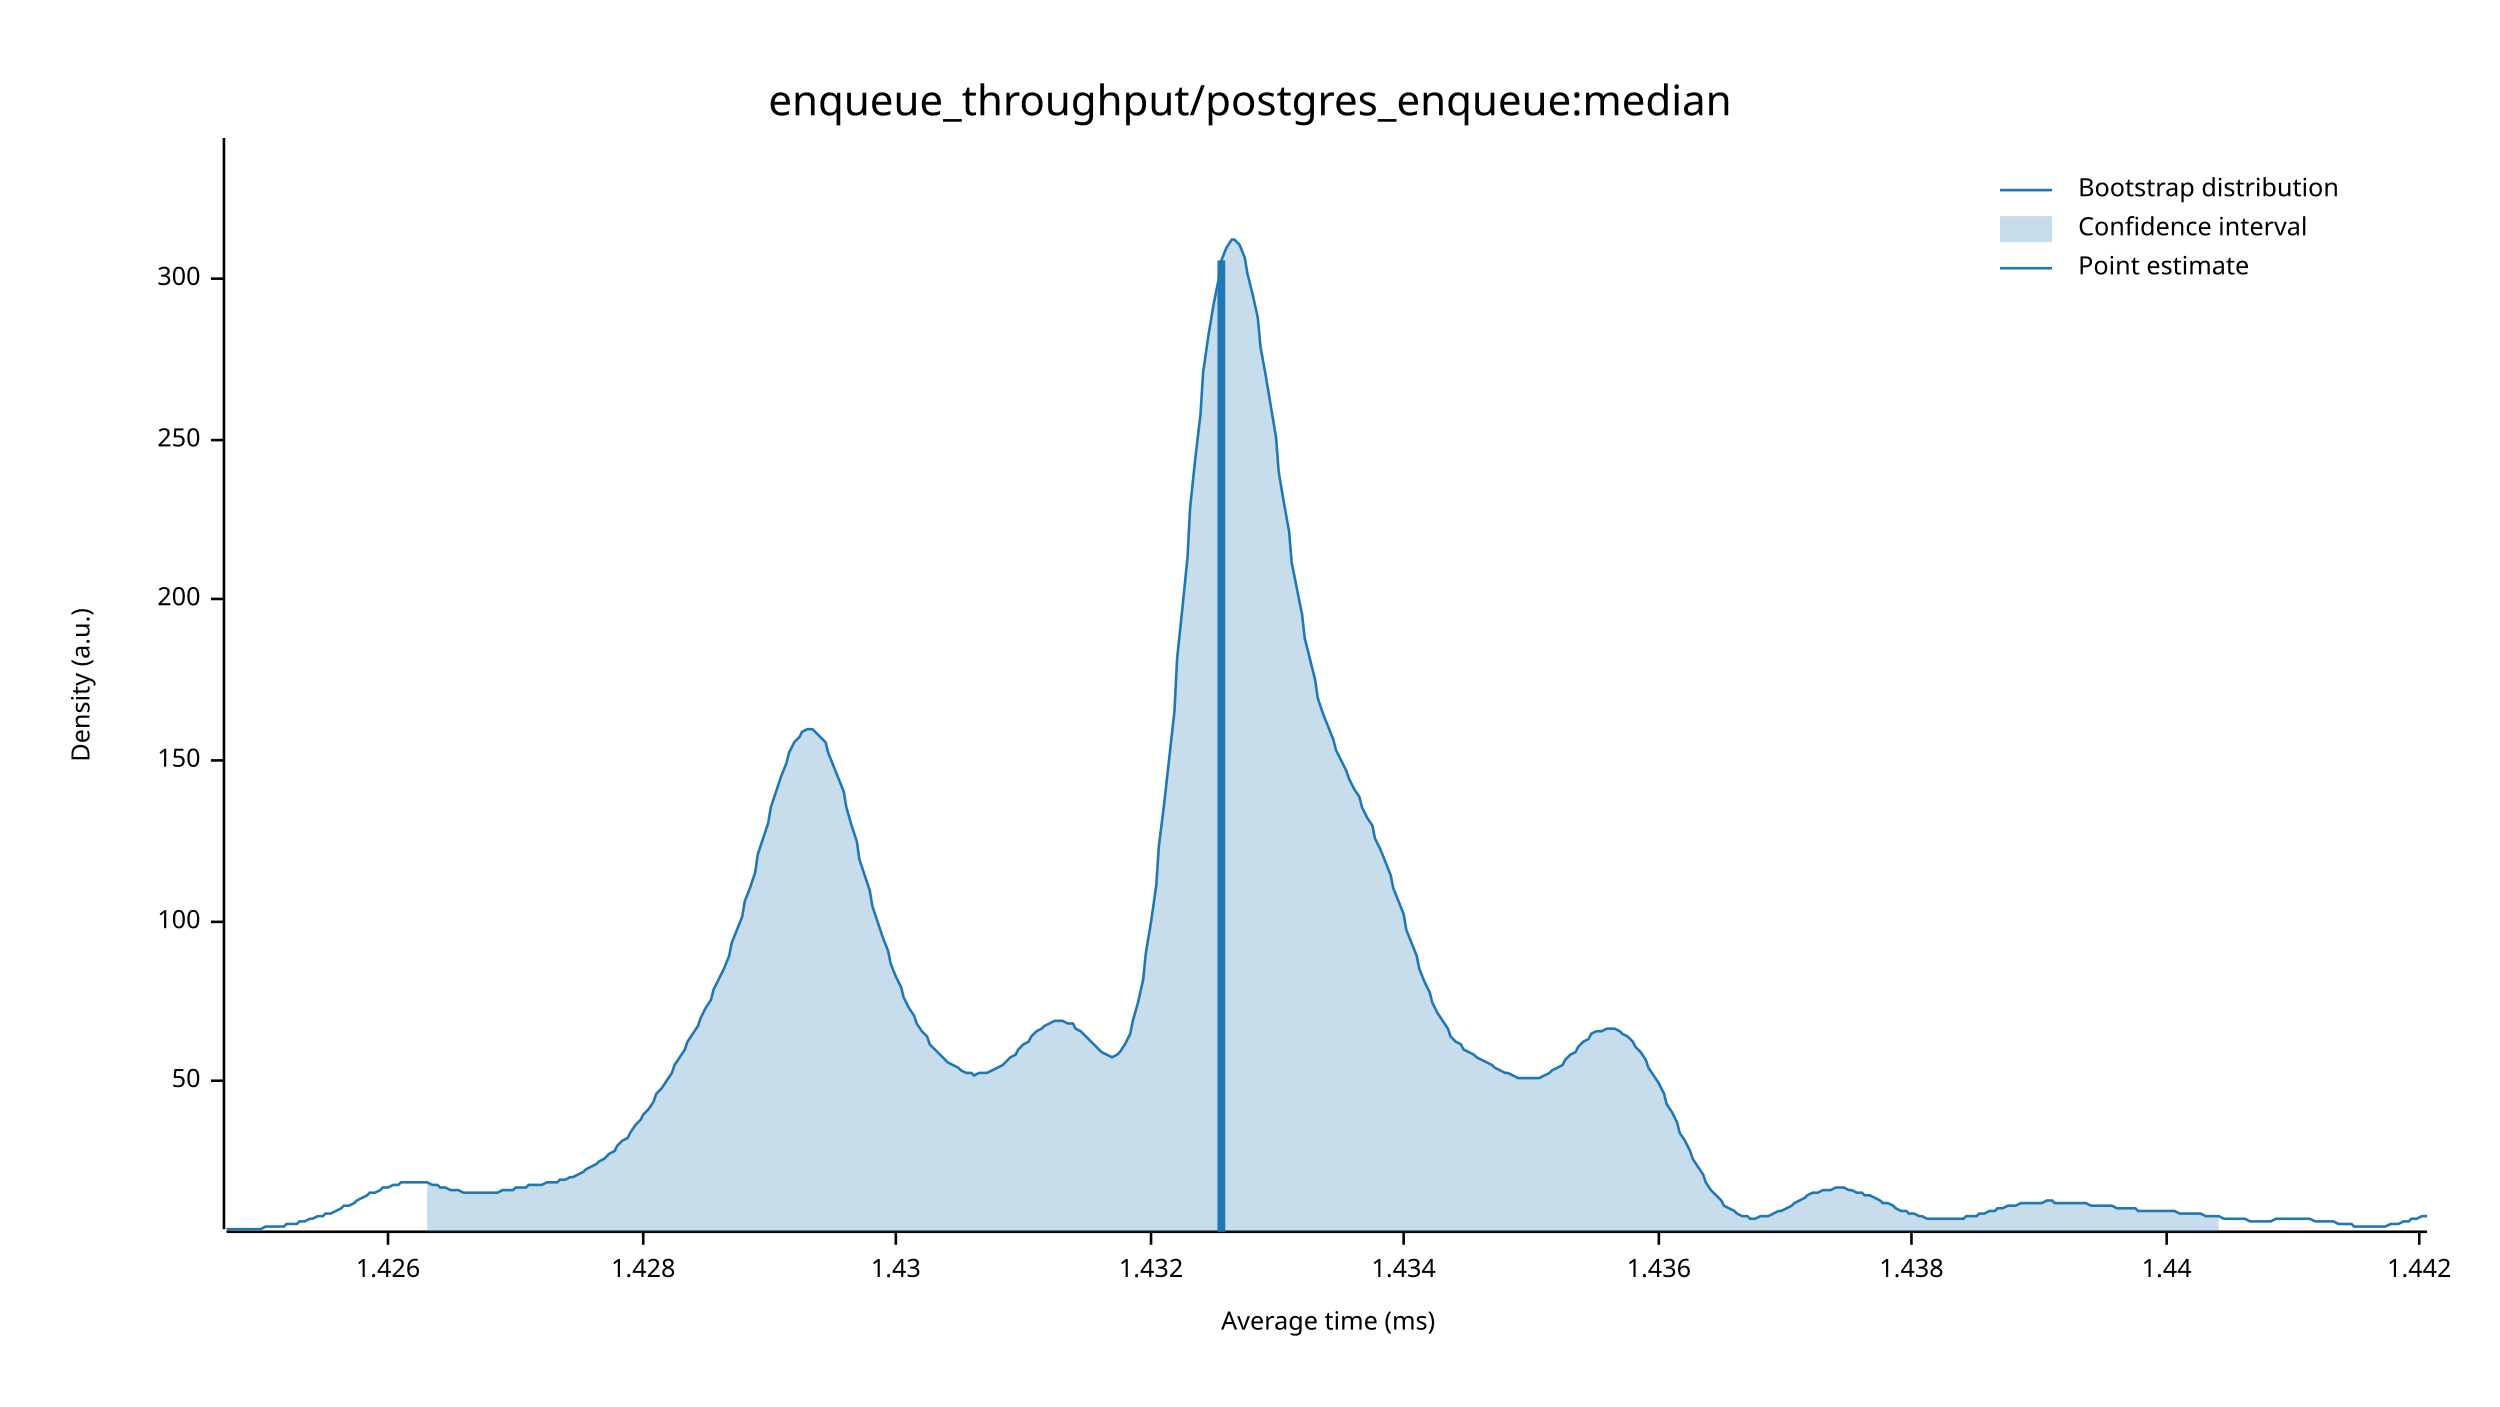
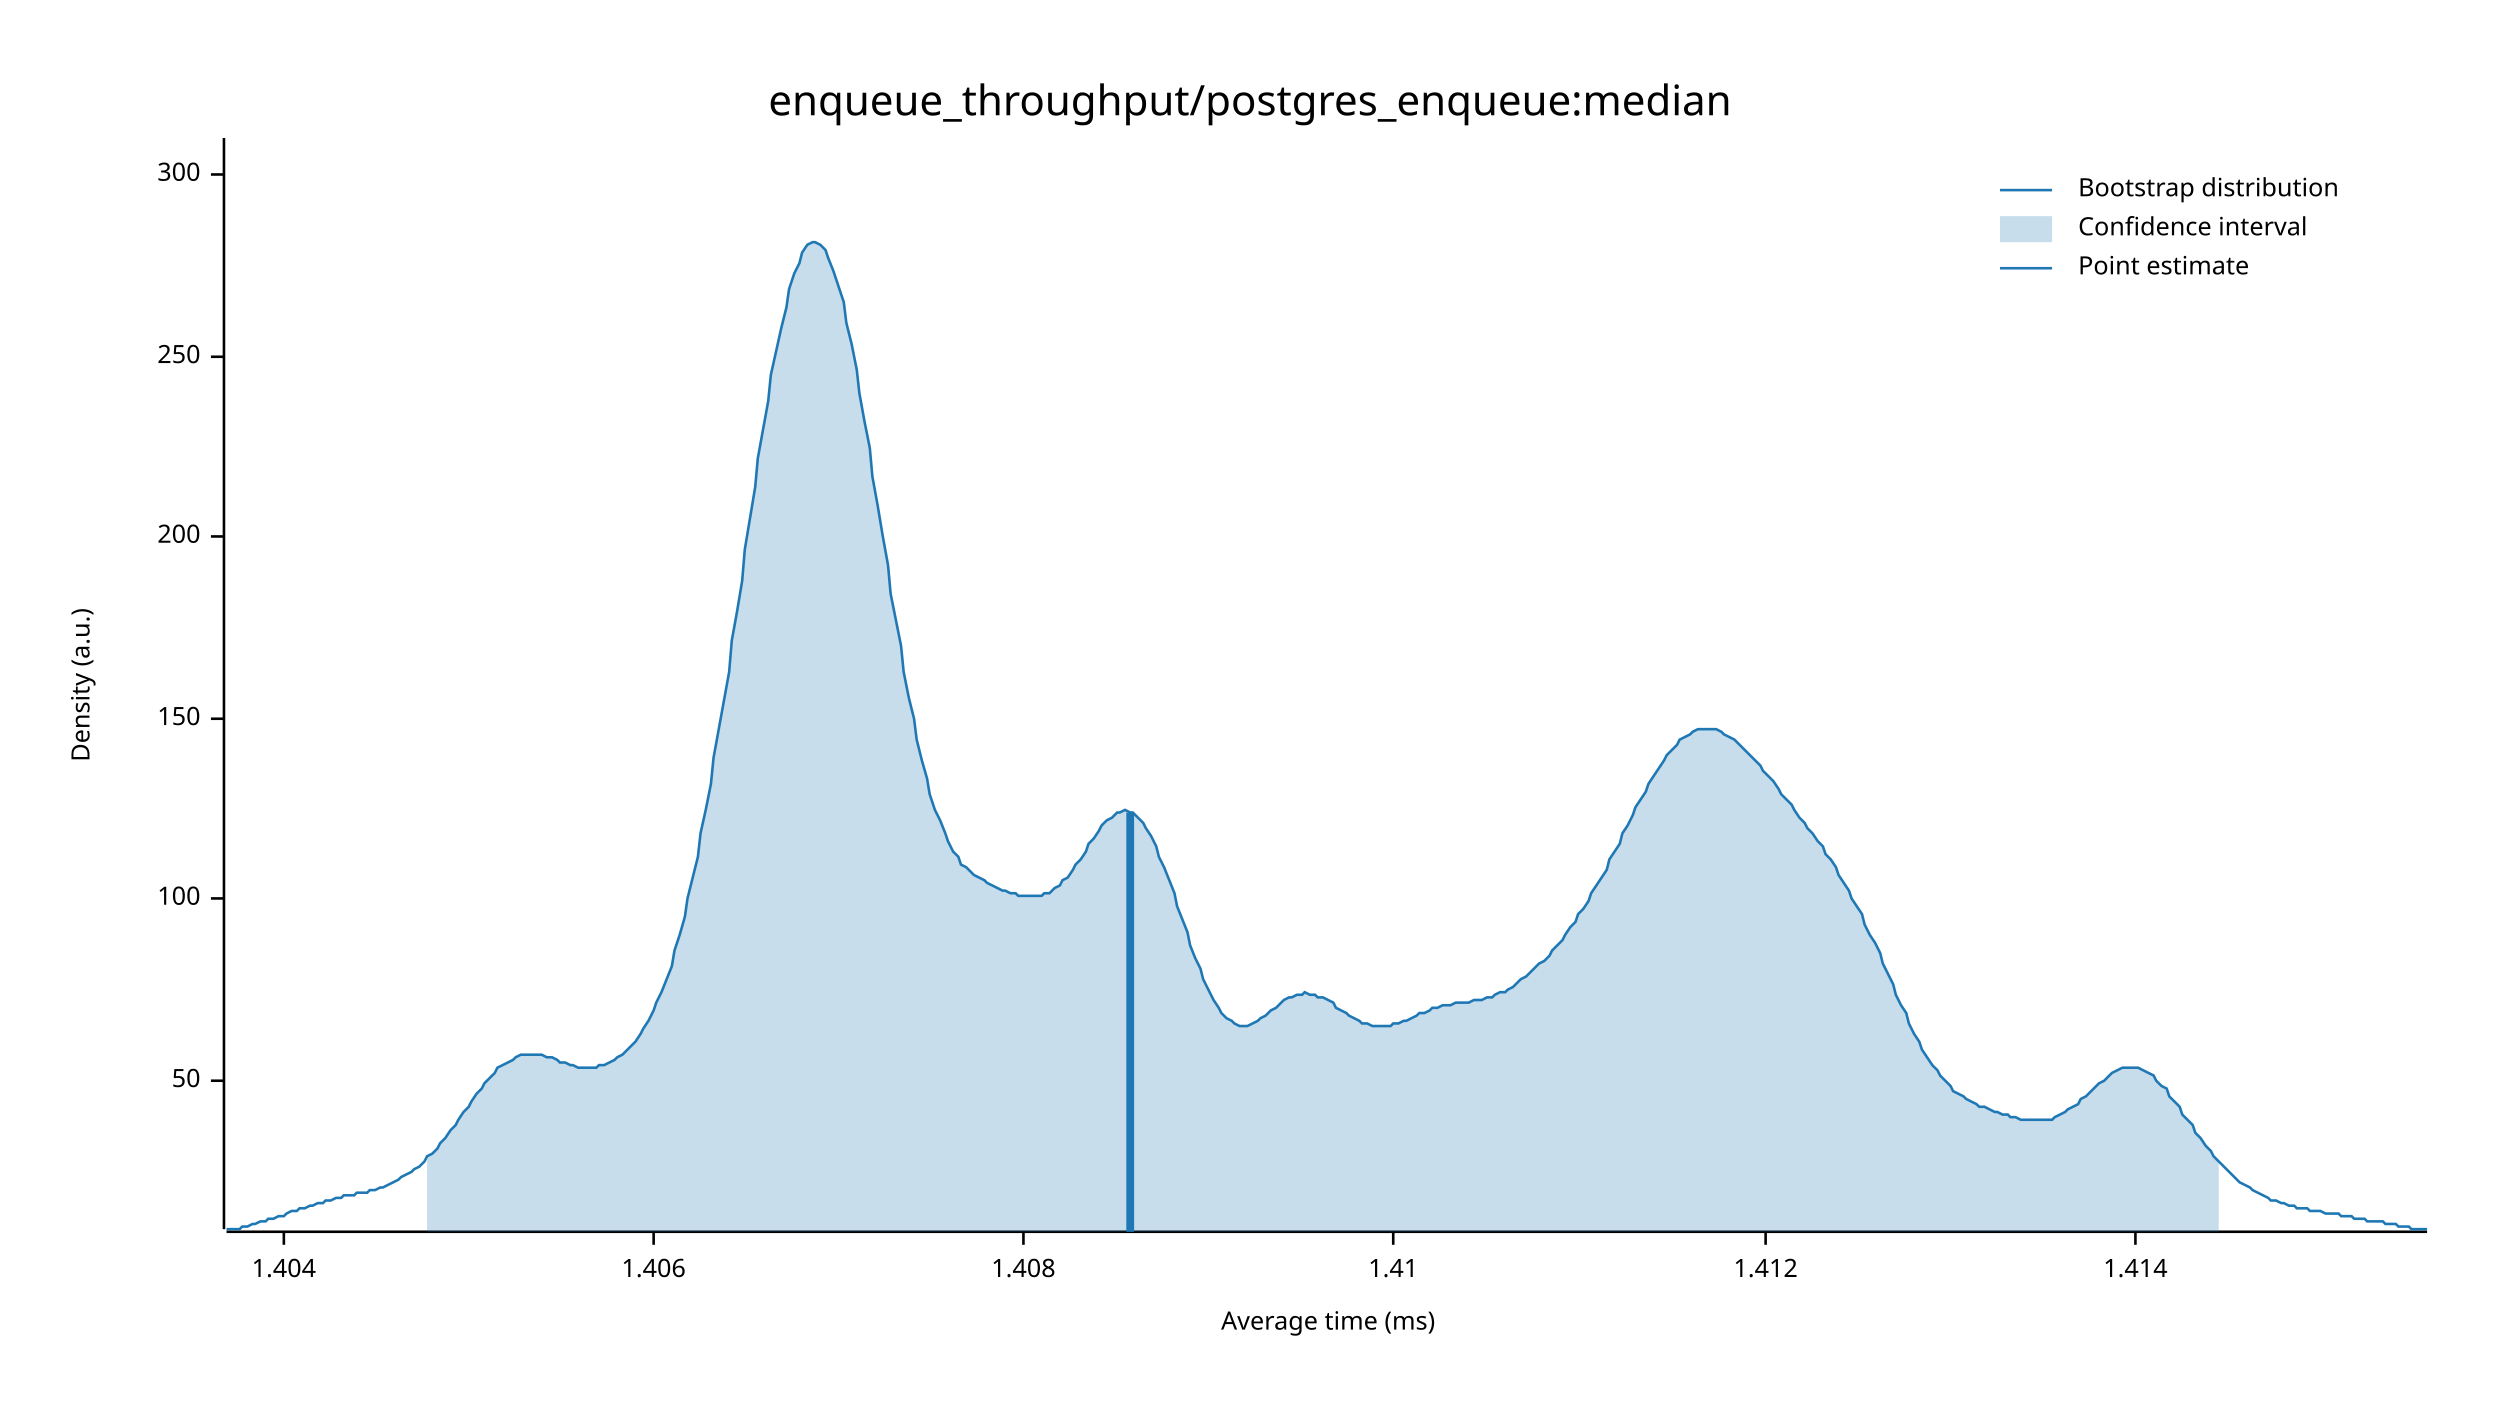
<svg xmlns="http://www.w3.org/2000/svg" width="960" height="540" viewBox="0 0 960 540">
  <text x="480" y="32" dy="0.76em" text-anchor="middle" font-family="sans-serif" font-size="16.129" opacity="1" fill="#000000">
enqueue_throughput/postgres_enqueue:median
</text>
  <text x="27" y="263" dy="0.76em" text-anchor="middle" font-family="sans-serif" font-size="9.677" opacity="1" fill="#000000" transform="rotate(270, 27, 263)">
Density (a.u.)
</text>
  <text x="510" y="513" dy="-0.5ex" text-anchor="middle" font-family="sans-serif" font-size="9.677" opacity="1" fill="#000000">
Average time (ms)
</text>
  <polyline fill="none" opacity="1" stroke="#000000" stroke-width="1" points="86,53 86,472 " />
  <text x="77" y="415" dy="0.5ex" text-anchor="end" font-family="sans-serif" font-size="9.677" opacity="1" fill="#000000">
50
</text>
  <polyline fill="none" opacity="1" stroke="#000000" stroke-width="1" points="81,415 86,415 " />
-   <text x="77" y="354" dy="0.5ex" text-anchor="end" font-family="sans-serif" font-size="9.677" opacity="1" fill="#000000">
+   <text x="77" y="345" dy="0.5ex" text-anchor="end" font-family="sans-serif" font-size="9.677" opacity="1" fill="#000000">
100
</text>
-   <polyline fill="none" opacity="1" stroke="#000000" stroke-width="1" points="81,354 86,354 " />
-   <text x="77" y="292" dy="0.5ex" text-anchor="end" font-family="sans-serif" font-size="9.677" opacity="1" fill="#000000">
+   <polyline fill="none" opacity="1" stroke="#000000" stroke-width="1" points="81,345 86,345 " />
+   <text x="77" y="276" dy="0.5ex" text-anchor="end" font-family="sans-serif" font-size="9.677" opacity="1" fill="#000000">
150
</text>
-   <polyline fill="none" opacity="1" stroke="#000000" stroke-width="1" points="81,292 86,292 " />
-   <text x="77" y="230" dy="0.5ex" text-anchor="end" font-family="sans-serif" font-size="9.677" opacity="1" fill="#000000">
+   <polyline fill="none" opacity="1" stroke="#000000" stroke-width="1" points="81,276 86,276 " />
+   <text x="77" y="206" dy="0.5ex" text-anchor="end" font-family="sans-serif" font-size="9.677" opacity="1" fill="#000000">
200
</text>
-   <polyline fill="none" opacity="1" stroke="#000000" stroke-width="1" points="81,230 86,230 " />
-   <text x="77" y="169" dy="0.5ex" text-anchor="end" font-family="sans-serif" font-size="9.677" opacity="1" fill="#000000">
+   <polyline fill="none" opacity="1" stroke="#000000" stroke-width="1" points="81,206 86,206 " />
+   <text x="77" y="137" dy="0.5ex" text-anchor="end" font-family="sans-serif" font-size="9.677" opacity="1" fill="#000000">
250
</text>
-   <polyline fill="none" opacity="1" stroke="#000000" stroke-width="1" points="81,169 86,169 " />
-   <text x="77" y="107" dy="0.5ex" text-anchor="end" font-family="sans-serif" font-size="9.677" opacity="1" fill="#000000">
+   <polyline fill="none" opacity="1" stroke="#000000" stroke-width="1" points="81,137 86,137 " />
+   <text x="77" y="67" dy="0.5ex" text-anchor="end" font-family="sans-serif" font-size="9.677" opacity="1" fill="#000000">
300
</text>
-   <polyline fill="none" opacity="1" stroke="#000000" stroke-width="1" points="81,107 86,107 " />
+   <polyline fill="none" opacity="1" stroke="#000000" stroke-width="1" points="81,67 86,67 " />
  <polyline fill="none" opacity="1" stroke="#000000" stroke-width="1" points="87,473 932,473 " />
-   <text x="149" y="483" dy="0.76em" text-anchor="middle" font-family="sans-serif" font-size="9.677" opacity="1" fill="#000000">
- 1.426
+   <text x="109" y="483" dy="0.76em" text-anchor="middle" font-family="sans-serif" font-size="9.677" opacity="1" fill="#000000">
+ 1.404
</text>
-   <polyline fill="none" opacity="1" stroke="#000000" stroke-width="1" points="149,473 149,478 " />
-   <text x="247" y="483" dy="0.76em" text-anchor="middle" font-family="sans-serif" font-size="9.677" opacity="1" fill="#000000">
- 1.428
+   <polyline fill="none" opacity="1" stroke="#000000" stroke-width="1" points="109,473 109,478 " />
+   <text x="251" y="483" dy="0.76em" text-anchor="middle" font-family="sans-serif" font-size="9.677" opacity="1" fill="#000000">
+ 1.406
</text>
-   <polyline fill="none" opacity="1" stroke="#000000" stroke-width="1" points="247,473 247,478 " />
-   <text x="344" y="483" dy="0.76em" text-anchor="middle" font-family="sans-serif" font-size="9.677" opacity="1" fill="#000000">
- 1.43
+   <polyline fill="none" opacity="1" stroke="#000000" stroke-width="1" points="251,473 251,478 " />
+   <text x="393" y="483" dy="0.76em" text-anchor="middle" font-family="sans-serif" font-size="9.677" opacity="1" fill="#000000">
+ 1.408
</text>
-   <polyline fill="none" opacity="1" stroke="#000000" stroke-width="1" points="344,473 344,478 " />
-   <text x="442" y="483" dy="0.76em" text-anchor="middle" font-family="sans-serif" font-size="9.677" opacity="1" fill="#000000">
- 1.432
+   <polyline fill="none" opacity="1" stroke="#000000" stroke-width="1" points="393,473 393,478 " />
+   <text x="535" y="483" dy="0.76em" text-anchor="middle" font-family="sans-serif" font-size="9.677" opacity="1" fill="#000000">
+ 1.41
</text>
-   <polyline fill="none" opacity="1" stroke="#000000" stroke-width="1" points="442,473 442,478 " />
-   <text x="539" y="483" dy="0.76em" text-anchor="middle" font-family="sans-serif" font-size="9.677" opacity="1" fill="#000000">
- 1.434
+   <polyline fill="none" opacity="1" stroke="#000000" stroke-width="1" points="535,473 535,478 " />
+   <text x="678" y="483" dy="0.76em" text-anchor="middle" font-family="sans-serif" font-size="9.677" opacity="1" fill="#000000">
+ 1.412
</text>
-   <polyline fill="none" opacity="1" stroke="#000000" stroke-width="1" points="539,473 539,478 " />
-   <text x="637" y="483" dy="0.76em" text-anchor="middle" font-family="sans-serif" font-size="9.677" opacity="1" fill="#000000">
- 1.436
+   <polyline fill="none" opacity="1" stroke="#000000" stroke-width="1" points="678,473 678,478 " />
+   <text x="820" y="483" dy="0.76em" text-anchor="middle" font-family="sans-serif" font-size="9.677" opacity="1" fill="#000000">
+ 1.414
</text>
-   <polyline fill="none" opacity="1" stroke="#000000" stroke-width="1" points="637,473 637,478 " />
-   <text x="734" y="483" dy="0.76em" text-anchor="middle" font-family="sans-serif" font-size="9.677" opacity="1" fill="#000000">
- 1.438
- </text>
-   <polyline fill="none" opacity="1" stroke="#000000" stroke-width="1" points="734,473 734,478 " />
-   <text x="832" y="483" dy="0.76em" text-anchor="middle" font-family="sans-serif" font-size="9.677" opacity="1" fill="#000000">
- 1.44
- </text>
-   <polyline fill="none" opacity="1" stroke="#000000" stroke-width="1" points="832,473 832,478 " />
-   <text x="929" y="483" dy="0.76em" text-anchor="middle" font-family="sans-serif" font-size="9.677" opacity="1" fill="#000000">
- 1.442
- </text>
-   <polyline fill="none" opacity="1" stroke="#000000" stroke-width="1" points="929,473 929,478 " />
-   <polyline fill="none" opacity="1" stroke="#1F78B4" stroke-width="1" points="87,472 88,472 90,472 92,472 93,472 95,472 97,472 98,472 100,472 102,471 103,471 105,471 107,471 109,471 110,470 112,470 114,470 115,469 117,469 119,468 120,468 122,467 124,467 125,466 127,466 129,465 131,464 132,463 134,463 136,462 137,461 139,460 141,459 142,458 144,458 146,457 147,456 149,456 151,455 153,455 154,454 156,454 158,454 159,454 161,454 163,454 164,454 166,455 168,455 169,456 171,456 173,457 175,457 176,457 178,458 180,458 181,458 183,458 185,458 186,458 188,458 190,458 191,458 193,457 195,457 197,457 198,456 200,456 202,456 203,455 205,455 207,455 208,455 210,454 212,454 214,454 215,453 217,453 219,452 220,452 222,451 224,450 225,449 227,448 229,447 230,446 232,445 234,443 236,442 237,440 239,438 241,437 242,435 244,432 246,430 247,428 249,426 251,423 252,420 254,418 256,415 258,412 259,409 261,406 263,403 264,400 266,397 268,394 269,391 271,387 273,384 274,380 276,376 278,372 280,367 281,362 283,357 285,352 286,346 288,341 290,335 291,328 293,322 295,316 296,310 298,304 300,298 302,293 303,289 305,285 307,283 308,281 310,280 312,280 313,281 315,283 317,285 318,289 320,294 322,299 324,304 325,310 327,317 329,323 330,330 332,336 334,342 335,348 337,354 339,360 341,365 342,370 344,375 346,379 347,383 349,387 351,390 352,393 354,396 356,398 357,401 359,403 361,405 363,407 364,408 366,409 368,410 369,411 371,412 373,412 374,413 376,412 378,412 379,412 381,411 383,410 385,409 386,408 388,406 390,405 391,403 393,401 395,400 396,398 398,396 400,395 401,394 403,393 405,392 407,392 408,392 410,393 412,393 413,395 415,396 417,398 418,399 420,401 422,403 423,404 425,405 427,406 429,405 430,404 432,401 434,397 435,392 437,385 439,376 440,366 442,354 444,340 445,325 447,309 449,291 451,273 452,253 454,234 456,214 457,195 459,176 461,159 462,143 464,129 466,117 468,107 469,100 471,95 473,92 474,92 476,94 478,99 479,105 481,113 483,122 484,133 486,144 488,156 490,168 491,181 493,193 495,204 496,216 498,226 500,236 501,245 503,253 505,261 506,268 508,274 510,279 512,284 513,288 515,292 517,296 518,299 520,303 522,306 523,310 525,314 527,317 528,322 530,326 532,331 534,336 535,341 537,346 539,351 540,357 542,362 544,367 545,372 547,377 549,381 550,385 552,389 554,392 556,395 557,398 559,400 561,401 562,403 564,404 566,405 567,406 569,407 571,408 573,409 574,410 576,411 578,412 579,412 581,413 583,414 584,414 586,414 588,414 589,414 591,414 593,413 595,412 596,411 598,410 600,409 601,407 603,405 605,404 606,402 608,400 610,399 611,397 613,396 615,396 617,395 618,395 620,395 622,396 623,397 625,398 627,400 628,402 630,404 632,407 633,410 635,413 637,416 639,420 640,424 642,427 644,431 645,435 647,438 649,442 650,445 652,448 654,451 655,454 657,457 659,459 661,461 662,463 664,464 666,465 667,466 669,467 671,467 672,468 674,468 676,467 677,467 679,467 681,466 683,465 684,465 686,464 688,463 689,462 691,461 693,460 694,459 696,458 698,458 700,457 701,457 703,457 705,456 706,456 708,456 710,457 711,457 713,458 715,458 716,459 718,459 720,460 722,461 723,462 725,462 727,463 728,464 730,465 732,465 733,466 735,466 737,467 738,467 740,468 742,468 744,468 745,468 747,468 749,468 750,468 752,468 754,468 755,467 757,467 759,467 760,466 762,466 764,465 766,465 767,464 769,464 771,463 772,463 774,463 776,462 777,462 779,462 781,462 782,462 784,462 786,461 788,461 789,462 791,462 793,462 794,462 796,462 798,462 799,462 801,462 803,463 804,463 806,463 808,463 810,463 811,463 813,464 815,464 816,464 818,464 820,464 821,465 823,465 825,465 827,465 828,465 830,465 832,465 833,465 835,465 837,466 838,466 840,466 842,466 843,466 845,466 847,467 849,467 850,467 852,467 854,468 855,468 857,468 859,468 860,468 862,468 864,469 865,469 867,469 869,469 871,469 872,469 874,468 876,468 877,468 879,468 881,468 882,468 884,468 886,468 887,468 889,469 891,469 893,469 894,469 896,469 898,470 899,470 901,470 903,470 904,471 906,471 908,471 909,471 911,471 913,471 915,471 916,471 918,470 920,470 921,470 923,469 925,469 926,468 928,468 930,467 932,467 " />
-   <polygon opacity="0.25" fill="#1F78B4" points="164,454 166,455 168,455 169,456 171,456 173,457 175,457 176,457 178,458 180,458 181,458 183,458 185,458 186,458 188,458 190,458 191,458 193,457 195,457 197,457 198,456 200,456 202,456 203,455 205,455 207,455 208,455 210,454 212,454 214,454 215,453 217,453 219,452 220,452 222,451 224,450 225,449 227,448 229,447 230,446 232,445 234,443 236,442 237,440 239,438 241,437 242,435 244,432 246,430 247,428 249,426 251,423 252,420 254,418 256,415 258,412 259,409 261,406 263,403 264,400 266,397 268,394 269,391 271,387 273,384 274,380 276,376 278,372 280,367 281,362 283,357 285,352 286,346 288,341 290,335 291,328 293,322 295,316 296,310 298,304 300,298 302,293 303,289 305,285 307,283 308,281 310,280 312,280 313,281 315,283 317,285 318,289 320,294 322,299 324,304 325,310 327,317 329,323 330,330 332,336 334,342 335,348 337,354 339,360 341,365 342,370 344,375 346,379 347,383 349,387 351,390 352,393 354,396 356,398 357,401 359,403 361,405 363,407 364,408 366,409 368,410 369,411 371,412 373,412 374,413 376,412 378,412 379,412 381,411 383,410 385,409 386,408 388,406 390,405 391,403 393,401 395,400 396,398 398,396 400,395 401,394 403,393 405,392 407,392 408,392 410,393 412,393 413,395 415,396 417,398 418,399 420,401 422,403 423,404 425,405 427,406 429,405 430,404 432,401 434,397 435,392 437,385 439,376 440,366 442,354 444,340 445,325 447,309 449,291 451,273 452,253 454,234 456,214 457,195 459,176 461,159 462,143 464,129 466,117 468,107 469,100 471,95 473,92 474,92 476,94 478,99 479,105 481,113 483,122 484,133 486,144 488,156 490,168 491,181 493,193 495,204 496,216 498,226 500,236 501,245 503,253 505,261 506,268 508,274 510,279 512,284 513,288 515,292 517,296 518,299 520,303 522,306 523,310 525,314 527,317 528,322 530,326 532,331 534,336 535,341 537,346 539,351 540,357 542,362 544,367 545,372 547,377 549,381 550,385 552,389 554,392 556,395 557,398 559,400 561,401 562,403 564,404 566,405 567,406 569,407 571,408 573,409 574,410 576,411 578,412 579,412 581,413 583,414 584,414 586,414 588,414 589,414 591,414 593,413 595,412 596,411 598,410 600,409 601,407 603,405 605,404 606,402 608,400 610,399 611,397 613,396 615,396 617,395 618,395 620,395 622,396 623,397 625,398 627,400 628,402 630,404 632,407 633,410 635,413 637,416 639,420 640,424 642,427 644,431 645,435 647,438 649,442 650,445 652,448 654,451 655,454 657,457 659,459 661,461 662,463 664,464 666,465 667,466 669,467 671,467 672,468 674,468 676,467 677,467 679,467 681,466 683,465 684,465 686,464 688,463 689,462 691,461 693,460 694,459 696,458 698,458 700,457 701,457 703,457 705,456 706,456 708,456 710,457 711,457 713,458 715,458 716,459 718,459 720,460 722,461 723,462 725,462 727,463 728,464 730,465 732,465 733,466 735,466 737,467 738,467 740,468 742,468 744,468 745,468 747,468 749,468 750,468 752,468 754,468 755,467 757,467 759,467 760,466 762,466 764,465 766,465 767,464 769,464 771,463 772,463 774,463 776,462 777,462 779,462 781,462 782,462 784,462 786,461 788,461 789,462 791,462 793,462 794,462 796,462 798,462 799,462 801,462 803,463 804,463 806,463 808,463 810,463 811,463 813,464 815,464 816,464 818,464 820,464 821,465 823,465 825,465 827,465 828,465 830,465 832,465 833,465 835,465 837,466 838,466 840,466 842,466 843,466 845,466 847,467 849,467 850,467 852,467 852,473 164,473 " />
-   <polyline fill="none" opacity="1" stroke="#1F78B4" stroke-width="3" points="469,473 469,100 " />
+   <polyline fill="none" opacity="1" stroke="#000000" stroke-width="1" points="820,473 820,478 " />
+   <polyline fill="none" opacity="1" stroke="#1F78B4" stroke-width="1" points="87,472 88,472 90,472 92,472 93,471 95,471 97,470 98,470 100,469 102,469 103,468 105,468 107,467 109,467 110,466 112,465 114,465 115,464 117,464 119,463 120,463 122,462 124,462 125,461 127,461 129,460 131,460 132,459 134,459 136,459 137,458 139,458 141,458 142,457 144,457 146,456 147,456 149,455 151,454 153,453 154,452 156,451 158,450 159,449 161,448 163,446 164,444 166,443 168,441 169,439 171,437 173,434 175,432 176,430 178,427 180,425 181,423 183,420 185,418 186,416 188,414 190,412 191,410 193,409 195,408 197,407 198,406 200,405 202,405 203,405 205,405 207,405 208,405 210,406 212,406 214,407 215,408 217,408 219,409 220,409 222,410 224,410 225,410 227,410 229,410 230,409 232,409 234,408 236,407 237,406 239,405 241,403 242,402 244,400 246,397 247,395 249,392 251,388 252,385 254,381 256,376 258,371 259,365 261,359 263,352 264,345 266,337 268,329 269,320 271,311 273,301 274,291 276,280 278,269 280,258 281,246 283,235 285,223 286,211 288,199 290,187 291,176 293,165 295,154 296,144 298,135 300,126 302,118 303,111 305,105 307,101 308,97 310,94 312,93 313,93 315,94 317,96 318,99 320,104 322,110 324,116 325,124 327,132 329,142 330,151 332,162 334,172 335,183 337,194 339,206 341,217 342,228 344,238 346,248 347,258 349,268 351,276 352,284 354,292 356,299 357,305 359,311 361,315 363,320 364,323 366,327 368,329 369,332 371,333 373,335 374,336 376,337 378,338 379,339 381,340 383,341 385,342 386,342 388,343 390,343 391,344 393,344 395,344 396,344 398,344 400,344 401,343 403,343 405,341 407,340 408,338 410,337 412,334 413,332 415,330 417,327 418,324 420,322 422,319 423,317 425,315 427,314 429,312 430,312 432,311 434,312 435,312 437,314 439,316 440,318 442,321 444,325 445,329 447,333 449,338 451,343 452,348 454,353 456,358 457,363 459,368 461,372 462,376 464,380 466,384 468,387 469,389 471,391 473,392 474,393 476,394 478,394 479,394 481,393 483,392 484,391 486,390 488,388 490,387 491,386 493,384 495,383 496,383 498,382 500,382 501,381 503,382 505,382 506,383 508,383 510,384 512,385 513,387 515,388 517,389 518,390 520,391 522,392 523,393 525,393 527,394 528,394 530,394 532,394 534,394 535,393 537,393 539,392 540,392 542,391 544,390 545,389 547,389 549,388 550,387 552,387 554,386 556,386 557,386 559,385 561,385 562,385 564,385 566,384 567,384 569,384 571,383 573,383 574,382 576,381 578,381 579,380 581,379 583,377 584,376 586,375 588,373 589,372 591,370 593,369 595,367 596,365 598,363 600,361 601,359 603,356 605,354 606,351 608,349 610,346 611,343 613,340 615,337 617,334 618,330 620,327 622,324 623,320 625,317 627,313 628,310 630,307 632,304 633,301 635,298 637,295 639,292 640,290 642,288 644,286 645,284 647,283 649,282 650,281 652,280 654,280 655,280 657,280 659,280 661,281 662,282 664,283 666,284 667,285 669,287 671,289 672,290 674,292 676,294 677,296 679,298 681,300 683,303 684,305 686,307 688,309 689,311 691,314 693,316 694,318 696,320 698,323 700,325 701,328 703,330 705,333 706,336 708,339 710,342 711,345 713,348 715,351 716,355 718,359 720,362 722,366 723,370 725,374 727,378 728,382 730,386 732,389 733,393 735,397 737,400 738,403 740,406 742,409 744,411 745,413 747,415 749,417 750,419 752,420 754,421 755,422 757,423 759,424 760,425 762,425 764,426 766,427 767,427 769,428 771,428 772,429 774,429 776,430 777,430 779,430 781,430 782,430 784,430 786,430 788,430 789,429 791,428 793,427 794,426 796,425 798,424 799,422 801,421 803,419 804,418 806,416 808,415 810,413 811,412 813,411 815,410 816,410 818,410 820,410 821,410 823,411 825,412 827,413 828,415 830,417 832,418 833,421 835,423 837,425 838,428 840,430 842,432 843,435 845,437 847,440 849,442 850,444 852,446 854,448 855,449 857,451 859,453 860,454 862,455 864,456 865,457 867,458 869,459 871,460 872,461 874,461 876,462 877,462 879,463 881,463 882,464 884,464 886,464 887,465 889,465 891,465 893,466 894,466 896,466 898,466 899,467 901,467 903,467 904,468 906,468 908,468 909,469 911,469 913,469 915,469 916,470 918,470 920,470 921,471 923,471 925,471 926,472 928,472 930,472 932,472 " />
+   <polygon opacity="0.25" fill="#1F78B4" points="164,444 166,443 168,441 169,439 171,437 173,434 175,432 176,430 178,427 180,425 181,423 183,420 185,418 186,416 188,414 190,412 191,410 193,409 195,408 197,407 198,406 200,405 202,405 203,405 205,405 207,405 208,405 210,406 212,406 214,407 215,408 217,408 219,409 220,409 222,410 224,410 225,410 227,410 229,410 230,409 232,409 234,408 236,407 237,406 239,405 241,403 242,402 244,400 246,397 247,395 249,392 251,388 252,385 254,381 256,376 258,371 259,365 261,359 263,352 264,345 266,337 268,329 269,320 271,311 273,301 274,291 276,280 278,269 280,258 281,246 283,235 285,223 286,211 288,199 290,187 291,176 293,165 295,154 296,144 298,135 300,126 302,118 303,111 305,105 307,101 308,97 310,94 312,93 313,93 315,94 317,96 318,99 320,104 322,110 324,116 325,124 327,132 329,142 330,151 332,162 334,172 335,183 337,194 339,206 341,217 342,228 344,238 346,248 347,258 349,268 351,276 352,284 354,292 356,299 357,305 359,311 361,315 363,320 364,323 366,327 368,329 369,332 371,333 373,335 374,336 376,337 378,338 379,339 381,340 383,341 385,342 386,342 388,343 390,343 391,344 393,344 395,344 396,344 398,344 400,344 401,343 403,343 405,341 407,340 408,338 410,337 412,334 413,332 415,330 417,327 418,324 420,322 422,319 423,317 425,315 427,314 429,312 430,312 432,311 434,312 435,312 437,314 439,316 440,318 442,321 444,325 445,329 447,333 449,338 451,343 452,348 454,353 456,358 457,363 459,368 461,372 462,376 464,380 466,384 468,387 469,389 471,391 473,392 474,393 476,394 478,394 479,394 481,393 483,392 484,391 486,390 488,388 490,387 491,386 493,384 495,383 496,383 498,382 500,382 501,381 503,382 505,382 506,383 508,383 510,384 512,385 513,387 515,388 517,389 518,390 520,391 522,392 523,393 525,393 527,394 528,394 530,394 532,394 534,394 535,393 537,393 539,392 540,392 542,391 544,390 545,389 547,389 549,388 550,387 552,387 554,386 556,386 557,386 559,385 561,385 562,385 564,385 566,384 567,384 569,384 571,383 573,383 574,382 576,381 578,381 579,380 581,379 583,377 584,376 586,375 588,373 589,372 591,370 593,369 595,367 596,365 598,363 600,361 601,359 603,356 605,354 606,351 608,349 610,346 611,343 613,340 615,337 617,334 618,330 620,327 622,324 623,320 625,317 627,313 628,310 630,307 632,304 633,301 635,298 637,295 639,292 640,290 642,288 644,286 645,284 647,283 649,282 650,281 652,280 654,280 655,280 657,280 659,280 661,281 662,282 664,283 666,284 667,285 669,287 671,289 672,290 674,292 676,294 677,296 679,298 681,300 683,303 684,305 686,307 688,309 689,311 691,314 693,316 694,318 696,320 698,323 700,325 701,328 703,330 705,333 706,336 708,339 710,342 711,345 713,348 715,351 716,355 718,359 720,362 722,366 723,370 725,374 727,378 728,382 730,386 732,389 733,393 735,397 737,400 738,403 740,406 742,409 744,411 745,413 747,415 749,417 750,419 752,420 754,421 755,422 757,423 759,424 760,425 762,425 764,426 766,427 767,427 769,428 771,428 772,429 774,429 776,430 777,430 779,430 781,430 782,430 784,430 786,430 788,430 789,429 791,428 793,427 794,426 796,425 798,424 799,422 801,421 803,419 804,418 806,416 808,415 810,413 811,412 813,411 815,410 816,410 818,410 820,410 821,410 823,411 825,412 827,413 828,415 830,417 832,418 833,421 835,423 837,425 838,428 840,430 842,432 843,435 845,437 847,440 849,442 850,444 852,446 852,473 164,473 " />
+   <polyline fill="none" opacity="1" stroke="#1F78B4" stroke-width="3" points="434,473 434,312 " />
  <text x="798" y="68" dy="0.76em" text-anchor="start" font-family="sans-serif" font-size="9.677" opacity="1" fill="#000000">
Bootstrap distribution
</text>
  <text x="798" y="83" dy="0.76em" text-anchor="start" font-family="sans-serif" font-size="9.677" opacity="1" fill="#000000">
Confidence interval
</text>
  <text x="798" y="98" dy="0.76em" text-anchor="start" font-family="sans-serif" font-size="9.677" opacity="1" fill="#000000">
Point estimate
</text>
  <polyline fill="none" opacity="1" stroke="#1F78B4" stroke-width="1" points="768,73 788,73 " />
  <rect x="768" y="83" width="20" height="10" opacity="0.25" fill="#1F78B4" stroke="none" />
  <polyline fill="none" opacity="1" stroke="#1F78B4" stroke-width="1" points="768,103 788,103 " />
</svg>
